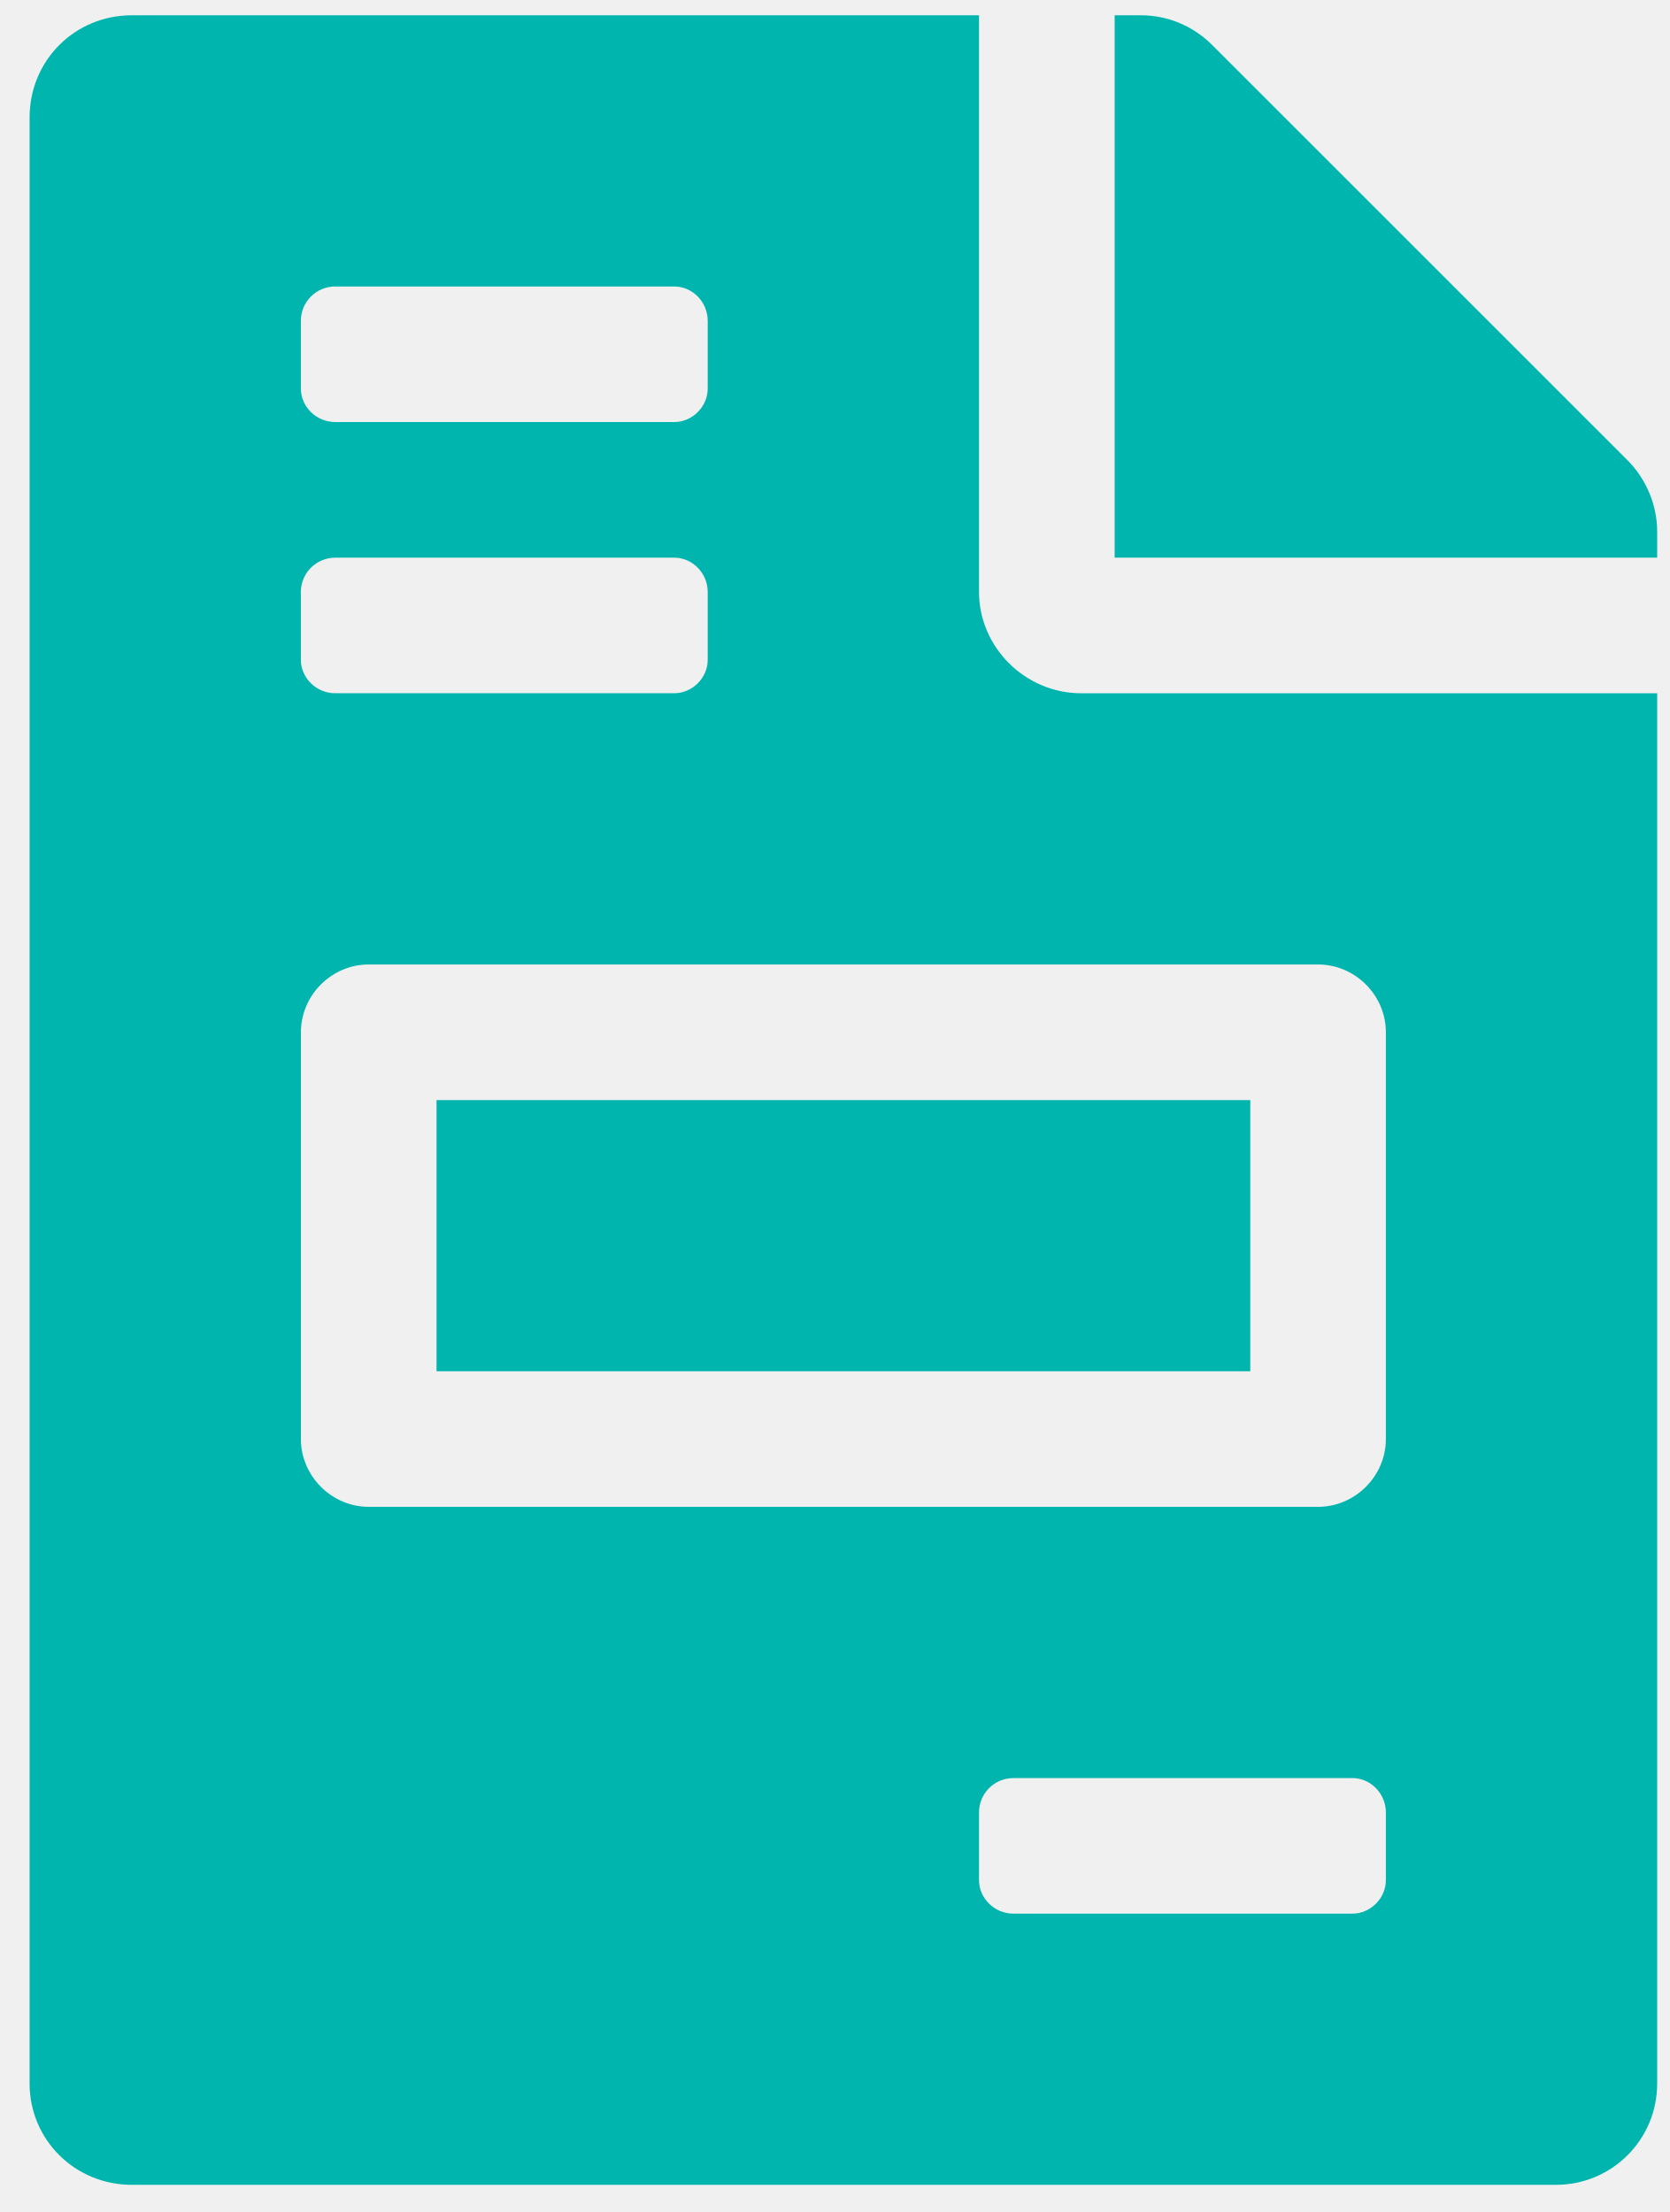
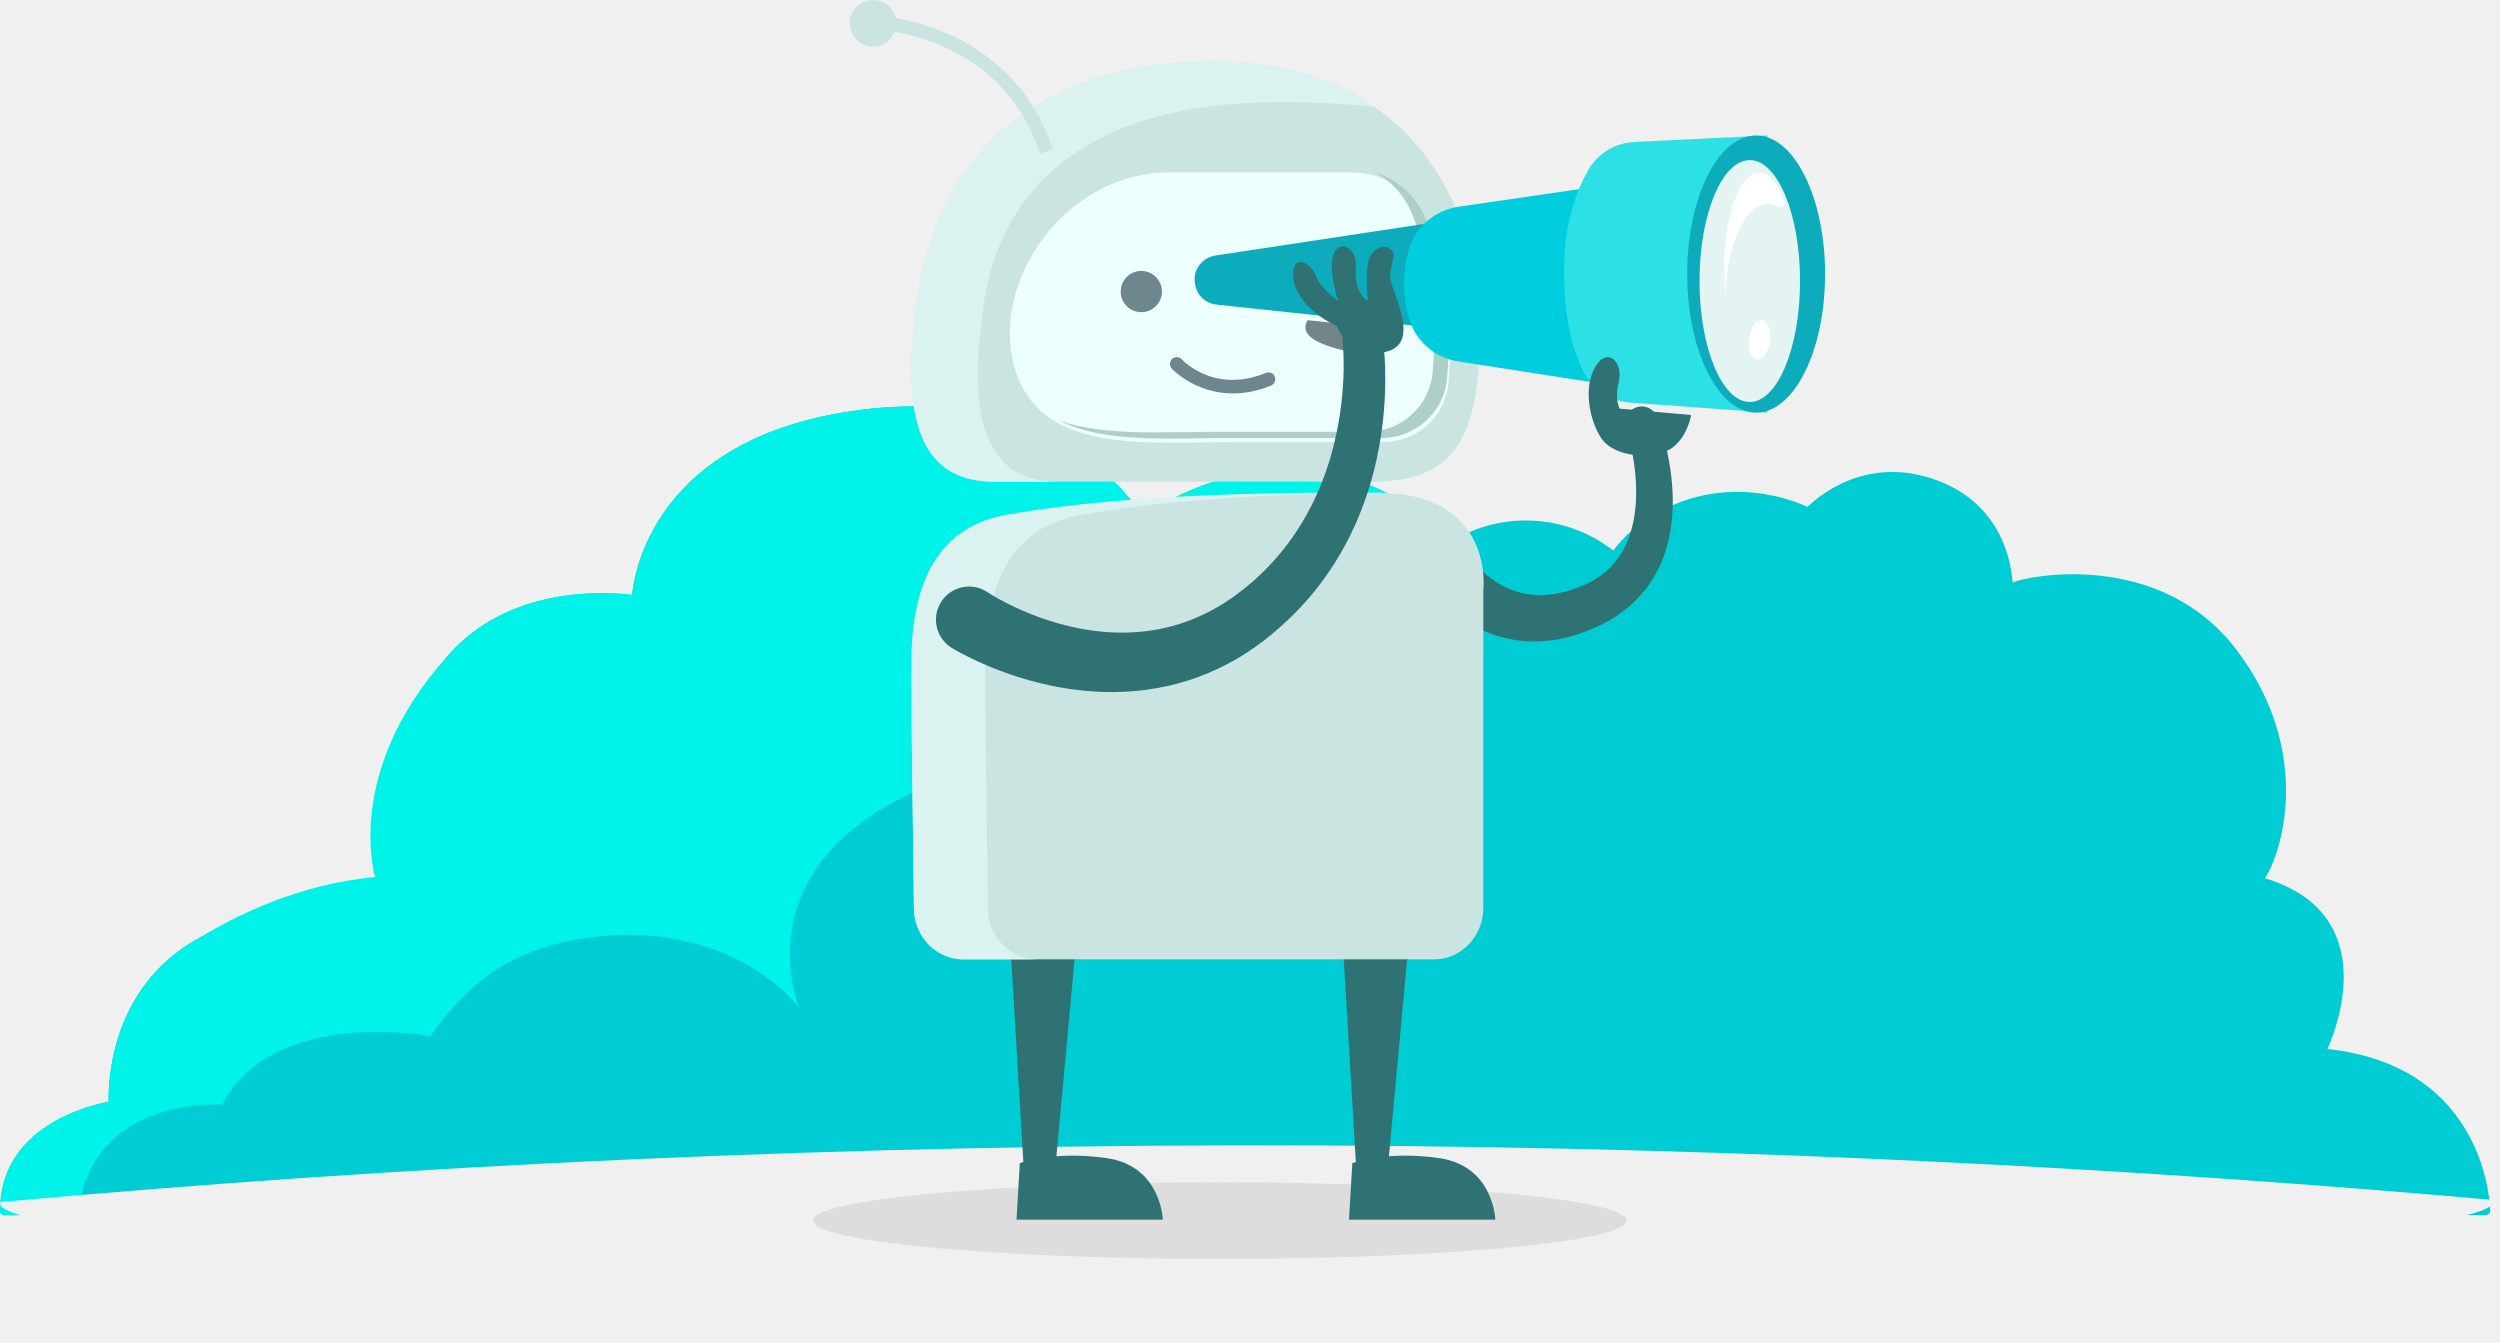
- <svg xmlns="http://www.w3.org/2000/svg" height="53" viewBox="0 0 40 53" width="40">
-   <path d="m29.95 26.358h-19.493v6.498h19.493zm9.032-15.335s-9.942-9.942-9.942-9.942c-.455-.455-1.061-.715-1.711-.715h-.628v12.996h12.996v-.628c0-.628-.26-1.256-.715-1.711m-15.53 3.162v-13.819h-20.295c-1.365 0-2.448 1.083-2.448 2.448v47.109c0 1.343 1.083 2.426 2.448 2.426h34.114c1.343 0 2.426-1.083 2.426-2.426v-33.312h-13.797c-1.343 0-2.448-1.105-2.448-2.426m-16.245-6.498c0-.455.368-.823.823-.823h8.122c.433 0 .801.368.801.823v1.624c0 .433-.368.801-.801.801h-8.122c-.455 0-.823-.368-.823-.801zm0 6.498c0-.455.368-.823.823-.823h8.122c.433 0 .801.368.801.823v1.624c0 .433-.368.801-.801.801h-8.122c-.455 0-.823-.368-.823-.801zm25.991 30.865c0 .433-.368.801-.801.801h-8.122c-.455 0-.823-.368-.823-.801v-1.624c0-.455.368-.823.823-.823h8.122c.433 0 .801.368.801.823zm0-20.317v9.747c0 .888-.736 1.624-1.624 1.624h-22.742c-.888 0-1.624-.736-1.624-1.624v-9.747c0-.888.736-1.624 1.624-1.624h22.742c.888 0 1.624.736 1.624 1.624" fill="#00b5ad" fill-rule="evenodd" />
+ <svg xmlns="http://www.w3.org/2000/svg" height="109" viewBox="0 0 203 109" width="203">
+   <mask id="a" fill="#fff">
+     <path d="m78.708 24.22c-.032-1.371-.27-2.85-.808-4.424-2.952-8.66-11.817-7.968-13.549-7.744-.071-.708-.372-2.569-1.66-4.619-1.474-2.35-4.582-5.389-11.008-6.516-7.171-1.258-11.886.59-14.578 2.362-2.378 1.564-3.623 3.309-4.035 3.961-1.356-.953-8.135-5.219-15.527-1.135-3.33 1.84-5.15 4.332-6.138 6.651-11.232 1.029-10.485 8.93-10.448 11.464z" fill="#fff" fill-rule="evenodd" />
+   </mask>
+   <g fill="none" fill-rule="evenodd">
+     <path d="m8.821 89.461c-.042-1.783.219-10.362 8.779-13.994 8.54-3.623 15.328-1.137 18.34.447-2.298-3.216-5.292-9.372-2.577-17.336 3.914-11.48 15.668-10.563 17.964-10.266.093-.939.494-3.406 2.199-6.124 1.956-3.116 6.076-7.144 14.596-8.639 9.506-1.668 15.757.783 19.328 3.132 3.151 2.074 4.802 4.387 5.347 5.252 1.799-1.264 10.787-6.92 20.586-1.505 1.864 1.03 3.37 2.214 4.587 3.47 1.733-1.037 3.758-1.634 5.924-1.634 2.678 0 5.142.914 7.101 2.443.83-1.115 2.015-2.216 3.708-3.14 5.632-3.071 10.886-.956 12.065-.405.89-.873 4.806-4.236 10.455-2.182 5.299 1.927 6.089 6.663 6.201 8.318 1.086-.517 11.939-2.759 18.188 5.479 6.269 8.265 3.66 16.528 2.292 18.536 2.83.848 4.749 2.363 5.706 4.508 1.622 3.635.001 7.945-.624 9.358 13.062 1.401 13.215 13.01 13.215 13.128 0 .196-.158.354-.355.354h-201.493c-.195 0-.353-.158-.353-.354 0-6.806 7.198-8.542 8.821-8.846" fill="#00ccd3" />
+     <path d="m8.821 89.461c-.039-1.684.191-9.429 7.429-13.344 2.799-1.718 7.959-4.325 14.211-4.902 0 0-2.608-8.476 5.786-17.836 5.072-5.961 13.211-5.309 15.08-5.067.093-.939.494-3.406 2.199-6.124 1.956-3.116 6.076-7.144 14.596-8.639 9.506-1.668 15.757.783 19.328 3.132 3.151 2.074 4.802 4.387 5.347 5.252 1.799-1.264 10.787-6.92 20.586-1.505 4.414 2.44 6.828 5.742 8.137 8.818 0 0-6.015-3.659-18.279 1.691-11.285 4.922-10.782 13.093-10.782 13.093s-10.827-4.66-21.206 1.866c-10.381 6.526-6.347 15.96-6.347 15.96s-5.129-7.099-16.691-5.784c-8.419.958-11.525 5.783-13.293 8.057 0 0-12.709-2.406-16.89 5.573 0 0-10.691-.84-11.704 8.959h-5.975c-.195 0-.353-.158-.353-.354 0-6.806 7.199-8.542 8.821-8.846" fill="#00f3e8" />
+     <path d="m78.708 24.22c-.032-1.371-.27-2.85-.808-4.424-2.952-8.66-11.817-7.968-13.549-7.744-.071-.708-.372-2.569-1.66-4.619-1.474-2.35-4.582-5.389-11.008-6.516-7.171-1.258-11.886.59-14.578 2.362-2.378 1.564-3.623 3.309-4.035 3.961-1.356-.953-8.135-5.219-15.527-1.135-3.33 1.84-5.15 4.332-6.138 6.651-11.232 1.029-10.485 8.93-10.448 11.464z" mask="url(#a)" transform="translate(108 74)" />
+     <path d="m.044 97.602s-.892.882 5.379 1.852c7.359 1.137 20.024.286 21.773 2.386 1.91 2.294-6.966 1.642-6.803 4.321.136 2.276 9.725 2.193 20.533 2.193h101.489c8.753 0 7.169-1.985 5.93-2.888-1.8-1.312-1.009-2.523 6.868-2.69 7.645-.163 13.244-.302 17.417-.302 11.128 0 8.943-2.746 17.613-2.746 5.606 0 12.35-1.056 12.35-2.279-28.459-2.53-60.209-4.263-94.76-4.435-39.731-.198-75.905 1.705-107.789 4.588" fill="#f0f0f0" />
+     <path d="m118.16 43.48.061.125.093.173c.064.117.135.238.208.356.145.239.304.476.471.704.333.459.699.893 1.092 1.285.788.785 1.684 1.403 2.653 1.771.483.185.985.313 1.502.381.518.058 1.05.057 1.592.008.271-.049.544-.065.818-.138l.411-.092.411-.124c.276-.07.548-.192.823-.289.274-.101.518-.22.767-.344.978-.508 1.801-1.204 2.408-2.092.611-.886 1.009-1.961 1.211-3.121.204-1.161.217-2.401.1-3.642-.059-.622-.152-1.245-.275-1.863-.061-.309-.13-.617-.207-.921-.073-.296-.166-.624-.245-.868l-.015-.047c-.225-.701.161-1.453.863-1.678.678-.218 1.403.138 1.655.796.148.391.252.709.361 1.063.106.347.202.693.289 1.043.176.698.319 1.406.423 2.125.208 1.436.278 2.922.092 4.435-.184 1.506-.642 3.058-1.496 4.448-.846 1.393-2.091 2.557-3.472 3.359-.343.197-.701.387-1.051.542-.353.151-.694.32-1.065.443l-.549.198-.568.162c-.375.119-.776.179-1.167.263-.798.123-1.619.174-2.448.126-.828-.058-1.655-.217-2.447-.47-1.592-.504-3.011-1.389-4.196-2.443-.594-.529-1.134-1.102-1.63-1.708-.248-.303-.484-.616-.709-.941-.114-.163-.223-.328-.332-.501l-.162-.264c-.058-.101-.1-.169-.18-.32-.56-1.068-.149-2.387.918-2.948 1.068-.56 2.387-.149 2.948.918l.04.08z" fill="#2f7274" />
+     <path d="m132.095 99.111c0 1.719-14.795 3.112-33.047 3.112s-33.048-1.393-33.048-3.112c0-1.718 14.796-3.111 33.048-3.111s33.047 1.393 33.047 3.111" fill="#ddd" />
+     <path d="m82.54 99.038h11.881s-.127-4.367-4.565-4.999c-1.614-.23-2.983-.236-4.077-.154l1.491-16.123-5.27-1.762 1.096 18.353c-.189.058-.288.097-.288.097z" fill="#2f7274" />
+     <path d="m109.54 99.038h11.881s-.128-4.367-4.564-4.999c-1.614-.23-2.984-.236-4.077-.154l1.491-16.123-5.271-1.762 1.096 18.353c-.188.058-.288.097-.288.097z" fill="#2f7274" />
+     <path d="m74 54.074c0 5.441.138 12.628.21 19.696.023 2.289 1.811 4.13 4.009 4.13h38.217c2.214 0 4.009-1.871 4.009-4.177v-25.787s.995-7.936-8.675-7.936c-12.096 0-23.504.629-30.094 1.818-6.591 1.19-7.676 7.279-7.676 12.256" fill="#cae5e1" />
+     <path d="m80.216 73.77c-.073-7.068-.21-14.255-.21-19.696 0-4.977 1.085-11.066 7.675-12.256 5.709-1.03 13.251-1.639 23.027-1.784-.421-.021-.858-.034-1.316-.034-12.096 0-21.126.629-27.716 1.818-6.591 1.19-7.676 7.279-7.676 12.256 0 5.441.138 12.628.21 19.696.023 2.289 1.811 4.13 4.009 4.13h6.005c-2.197 0-3.985-1.841-4.008-4.13" fill="#daf2f0" />
+     <path d="m80.702 39.112h30.702c6.552 0 8.788-3.265 8.788-12.494 0-9.228-5.253-21.618-21.705-21.618-16.453 0-22.63 9.901-23.976 19.037-1.347 9.136-.275 15.075 6.191 15.075" fill="#cae5e1" />
+     <path d="m79.906 24.541c1.305-8.831 7.966-16.246 23.905-16.246 3.002 0 5.576.134 7.79.383-3.236-2.248-7.528-3.678-13.114-3.678-16.452 0-22.63 9.901-23.976 19.037-1.347 9.136-.275 15.075 6.191 15.075h5.202c-6.264 0-7.303-5.741-5.998-14.571" fill="#daf2f0" />
+     <path d="m117.765 27.532c0-2.99-.553-6.313-1.859-9.439-1.037-2.48-3.464-4.093-6.152-4.093h-14.867c-8.294 0-14.538 8.793-12.497 15.86 2.039 7.066 10.593 6.03 17.799 6.03h12.137c2.753 0 5.062-2.096 5.302-4.839.093-1.061.137-2.231.137-3.519" fill="#eff" />
+     <path d="m100.117 31.948c-3.092 0-4.95-1.993-4.973-2.02-.206-.227-.19-.577.038-.783.226-.206.576-.19.782.036.112.12 2.655 2.805 6.823 1.098.284-.116.609.019.724.303.116.283-.019.607-.303.724-1.13.463-2.166.642-3.091.642" fill="#6e868e" />
+     <path d="m115.776 17.766c-.763-1.824-2.279-3.177-4.098-3.766 1.292.712 2.341 1.845 2.934 3.264 1.307 3.125 1.858 6.448 1.858 9.438 0 1.288-.043 2.458-.136 3.52-.24 2.742-2.549 4.838-5.302 4.838h-12.137c-4.391 0-9.282.382-12.895-.917 3.675 1.893 9.176 1.42 14.059 1.42h12.137c2.753 0 5.062-2.096 5.302-4.839.093-1.061.137-2.231.137-3.519 0-2.99-.553-6.313-1.859-9.439" fill="#aecec8" />
+     <path d="m112.348 23.675c0 .924-.75 1.674-1.674 1.674s-1.674-.75-1.674-1.674c0-.925.75-1.675 1.674-1.675s1.674.75 1.674 1.675" fill="#6e868e" />
+     <path d="m94.348 23.675c0 .924-.75 1.673-1.675 1.673-.923 0-1.673-.749-1.673-1.673 0-.925.75-1.675 1.673-1.675.925 0 1.675.75 1.675 1.675" fill="#6e868e" />
+     <path d="m77.055 2.779c-1.686-.75-3.237-1.119-4.318-1.3-.207-.933-1.09-1.578-2.061-1.466-1.038.119-1.783 1.057-1.664 2.094.119 1.038 1.057 1.783 2.095 1.664.718-.082 1.295-.556 1.544-1.184 1.014.177 2.454.528 3.993 1.218 3.844 1.722 6.464 4.636 7.787 8.661l1.049-.345c-1.78-5.415-5.564-8.068-8.425-9.342" fill="#cae5e1" />
+     <path d="m110.569 28.733s-2.35-.303-3.726-1.075c-1.377-.772-.653-1.658-.653-1.658l4.701.5z" fill="#728589" />
+     <path d="m116.833 18-18.133 2.745c-1.001.152-1.759 1.032-1.696 2.044l.002.033c.022.283.089.535.18.754.271.654.904 1.087 1.608 1.162 6.168.656 12.336 1.312 18.505 1.967z" fill="#0dacbc" />
+     <path d="m107.977 26.183s-2.606-1.325-2.935-3.48c-.328-2.155 1.348-1.506 1.763-.388.414 1.118 1.862 2.135 1.862 2.135s-.828-2.362-.395-3.744c.433-1.381 1.967-.559 1.827.953-.141 1.512.433 2.558.976 2.763 0 0-.222-1.75 0-3.03.223-1.281 1.301-1.622 1.884-1.116.582.505-.32 1.434 0 2.616s1.185 2.876.971 4.287c-.214 1.41-1.81 1.67-3.284 1.352-1.473-.317-2.086-2.039-2.086-2.039z" fill="#2f7274" />
+     <path d="m130.699 15-12.259 1.784c-1.871.272-3.447 1.577-4.005 3.384-.268.866-.453 1.884-.434 3.03.018 1.079.213 2.037.48 2.855.572 1.752 2.11 3.014 3.932 3.296 3.64.564 7.281 1.129 10.92 1.693z" fill="#00cddd" />
+     <path d="m132.727 11.525c-1.539.075-2.958.902-3.732 2.235-.966 1.661-1.995 4.346-1.995 8.243 0 4.22.831 6.818 1.699 8.381.746 1.341 2.138 2.196 3.668 2.308l11.144.814v-22.506z" fill="#2ce1e5" />
+     <path d="m148.196 22.253c0 6.215-2.505 11.253-5.597 11.253s-5.599-5.038-5.599-11.253 2.507-11.253 5.599-11.253 5.597 5.038 5.597 11.253" fill="#0dacbc" />
+     <path d="m146.163 22.82c0 5.423-1.827 9.82-4.081 9.82s-4.082-4.397-4.082-9.82c0-5.424 1.828-9.82 4.082-9.82s4.081 4.396 4.081 9.82" fill="#e4f4f2" />
+     <path d="m143.575 16.548c.304 0 .599.087.88.251.252.147.546-.103.451-.378-.518-1.491-1.25-2.421-2.063-2.421-1.57 0-2.843 3.468-2.843 7.747 0 .792.044 1.556.125 2.276.043-4.144 1.571-7.475 3.45-7.475" fill="#fff" />
+     <path d="m143.729 27.695c-.123.887-.603 1.553-1.072 1.488-.47-.065-.751-.837-.629-1.723.123-.886.588-1.52 1.057-1.455.47.065.766.804.644 1.69" fill="#fff" />
+     <g fill="#2f7274">
+       <path d="m131.511 33.182 5.812.519s-.311 1.876-1.667 2.746c-1.467.941-4.512.64-5.546-.745-.905-1.211-1.623-3.97-.631-5.813.993-1.842 2.381-.51 1.956 1.163-.34 1.337.076 2.13.076 2.13" />
+       <path d="m80.158 48.066.091.061.131.083.279.17c.192.114.391.225.592.335.402.218.817.427 1.239.623.844.393 1.715.736 2.598 1.024 1.768.577 3.592.931 5.404.996 1.814.068 3.614-.158 5.324-.707 1.709-.552 3.331-1.401 4.803-2.536 3.002-2.255 5.314-5.363 6.709-8.928.709-1.777 1.187-3.664 1.478-5.585.143-.961.235-1.934.276-2.906.021-.486.028-.972.02-1.455-.003-.241-.011-.482-.023-.718-.01-.229-.03-.493-.047-.666l-.006-.068c-.084-.899.576-1.697 1.476-1.782.872-.083 1.649.54 1.773 1.397.049.341.076.591.101.879.026.279.047.555.062.831.032.551.046 1.1.045 1.648 0 1.096-.058 2.191-.174 3.281-.239 2.181-.692 4.354-1.429 6.455-.73 2.101-1.73 4.136-3.014 5.995-1.265 1.872-2.834 3.543-4.572 4.988-1.743 1.466-3.783 2.673-5.98 3.486-2.201.815-4.553 1.214-6.876 1.228-2.328.019-4.621-.329-6.816-.941-1.098-.306-2.174-.675-3.226-1.111-.528-.217-1.048-.45-1.566-.703-.26-.126-.517-.257-.777-.396l-.394-.215-.202-.117-.238-.144c-1.243-.812-1.593-2.477-.781-3.721.811-1.243 2.477-1.593 3.72-.781" />
+     </g>
+   </g>
</svg>
